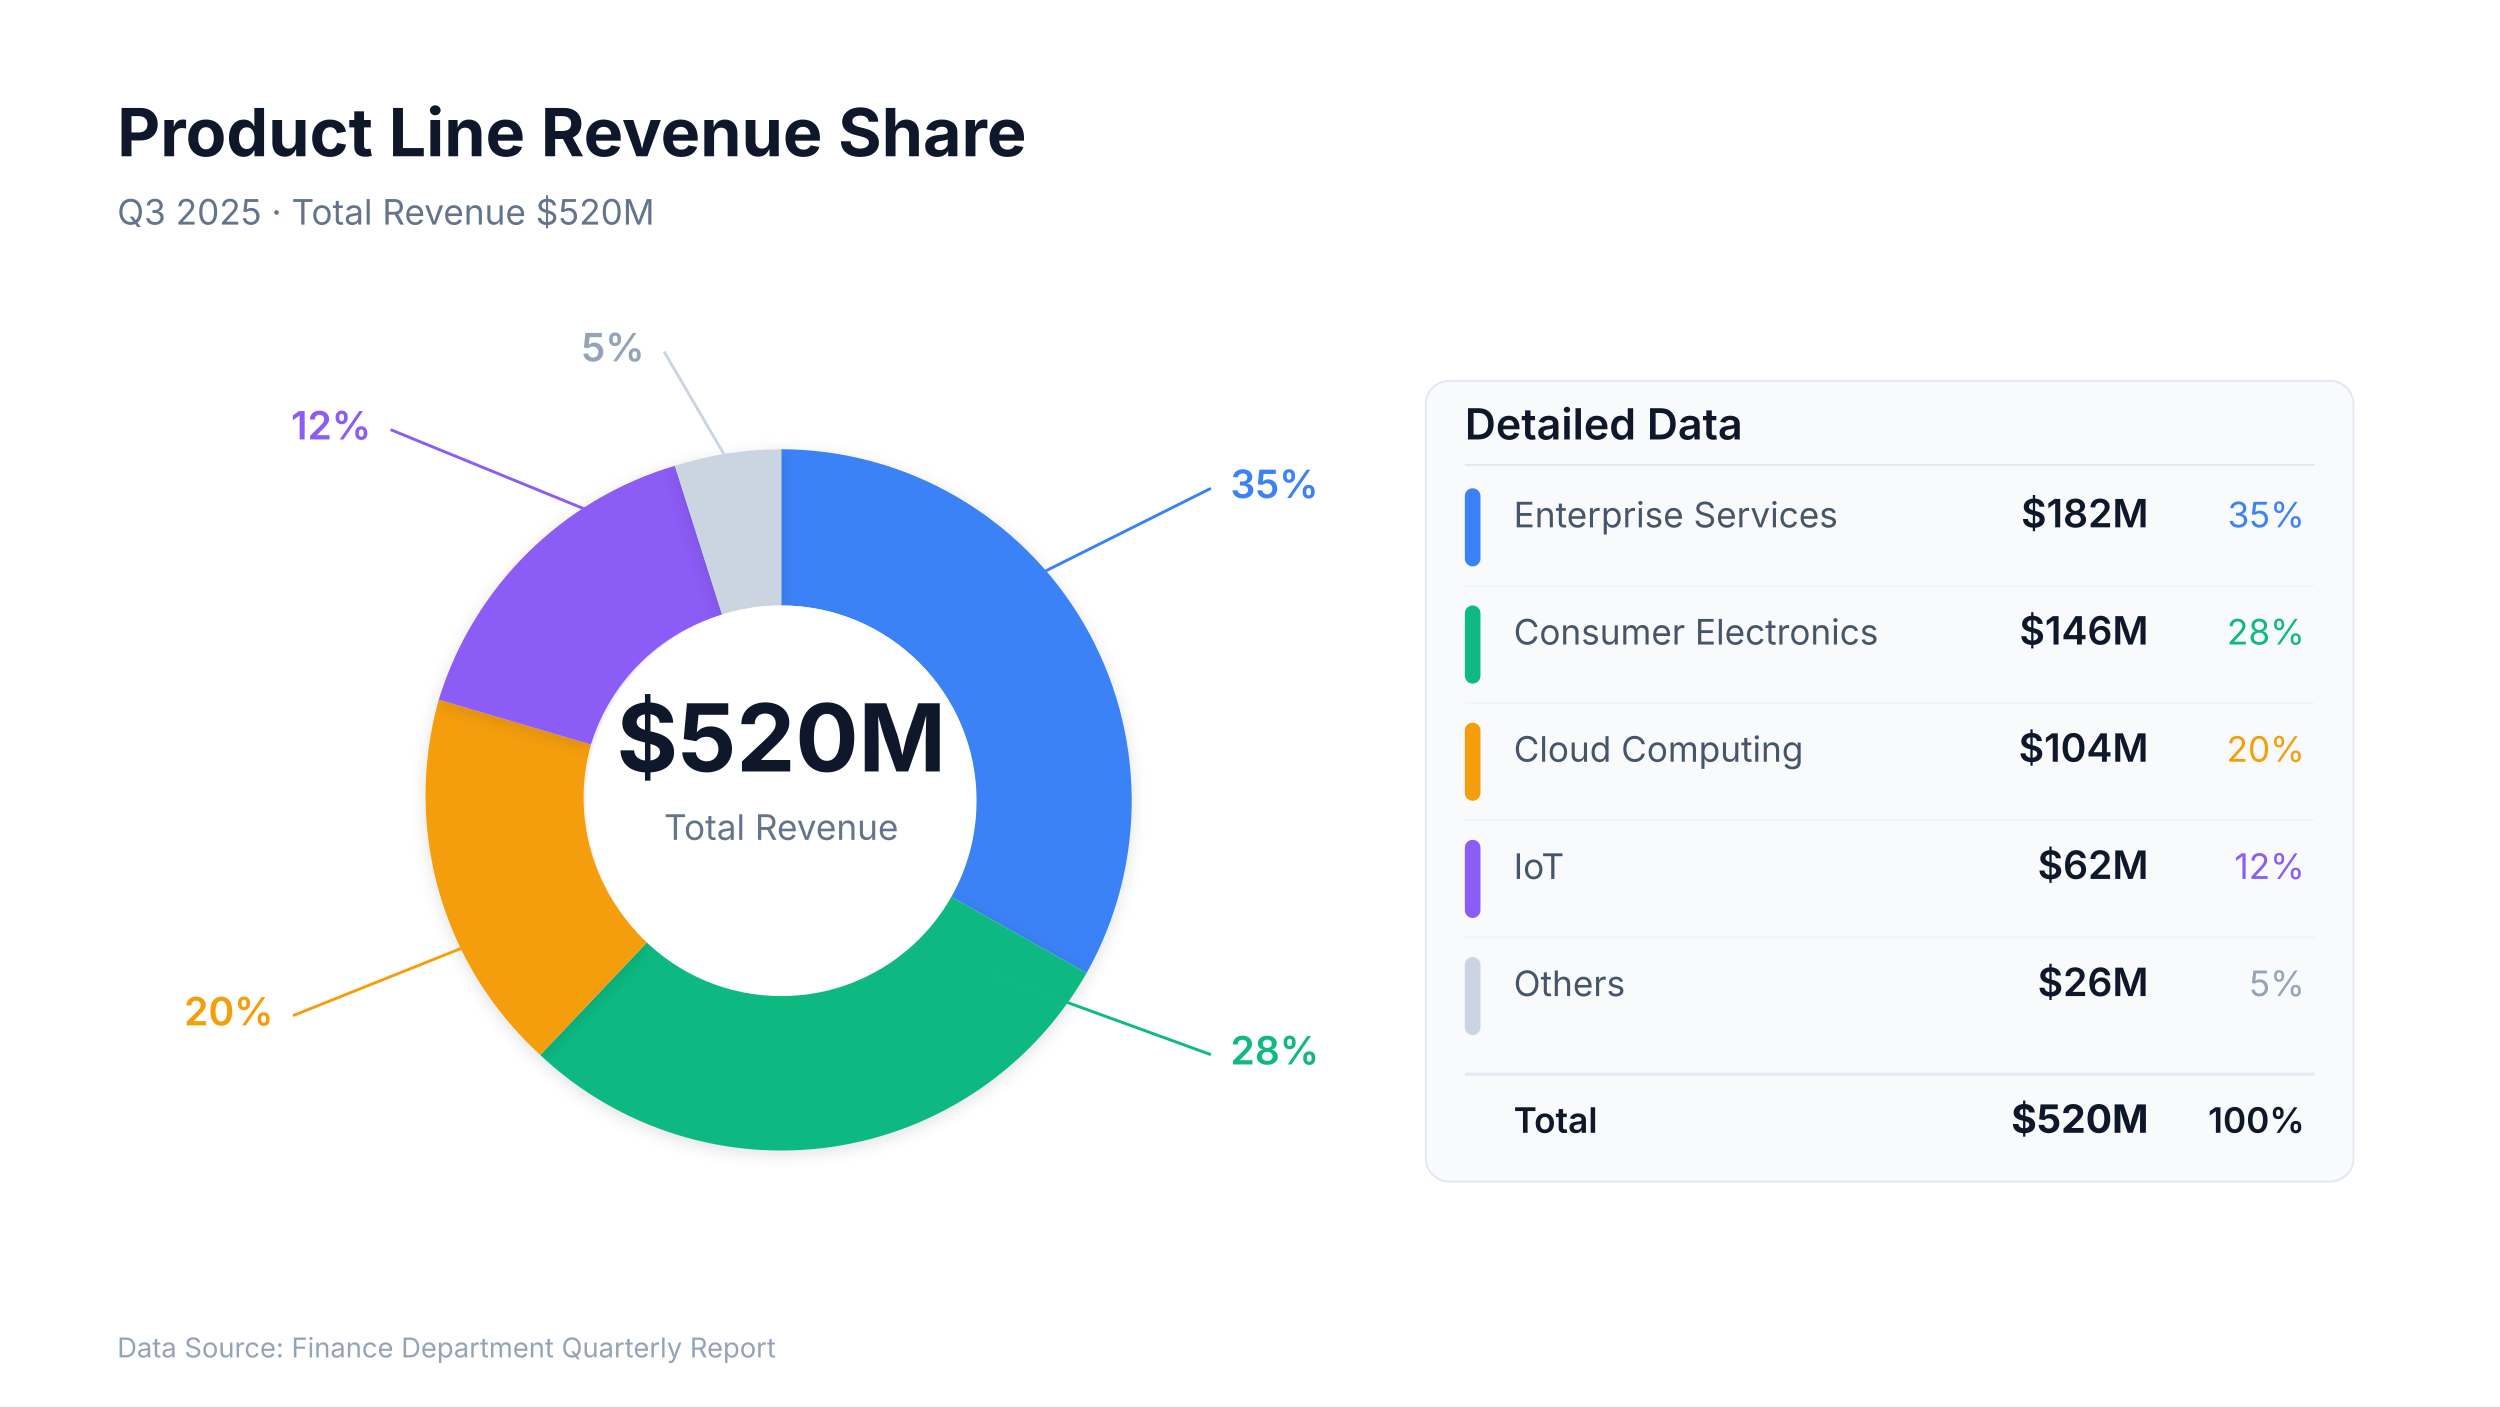
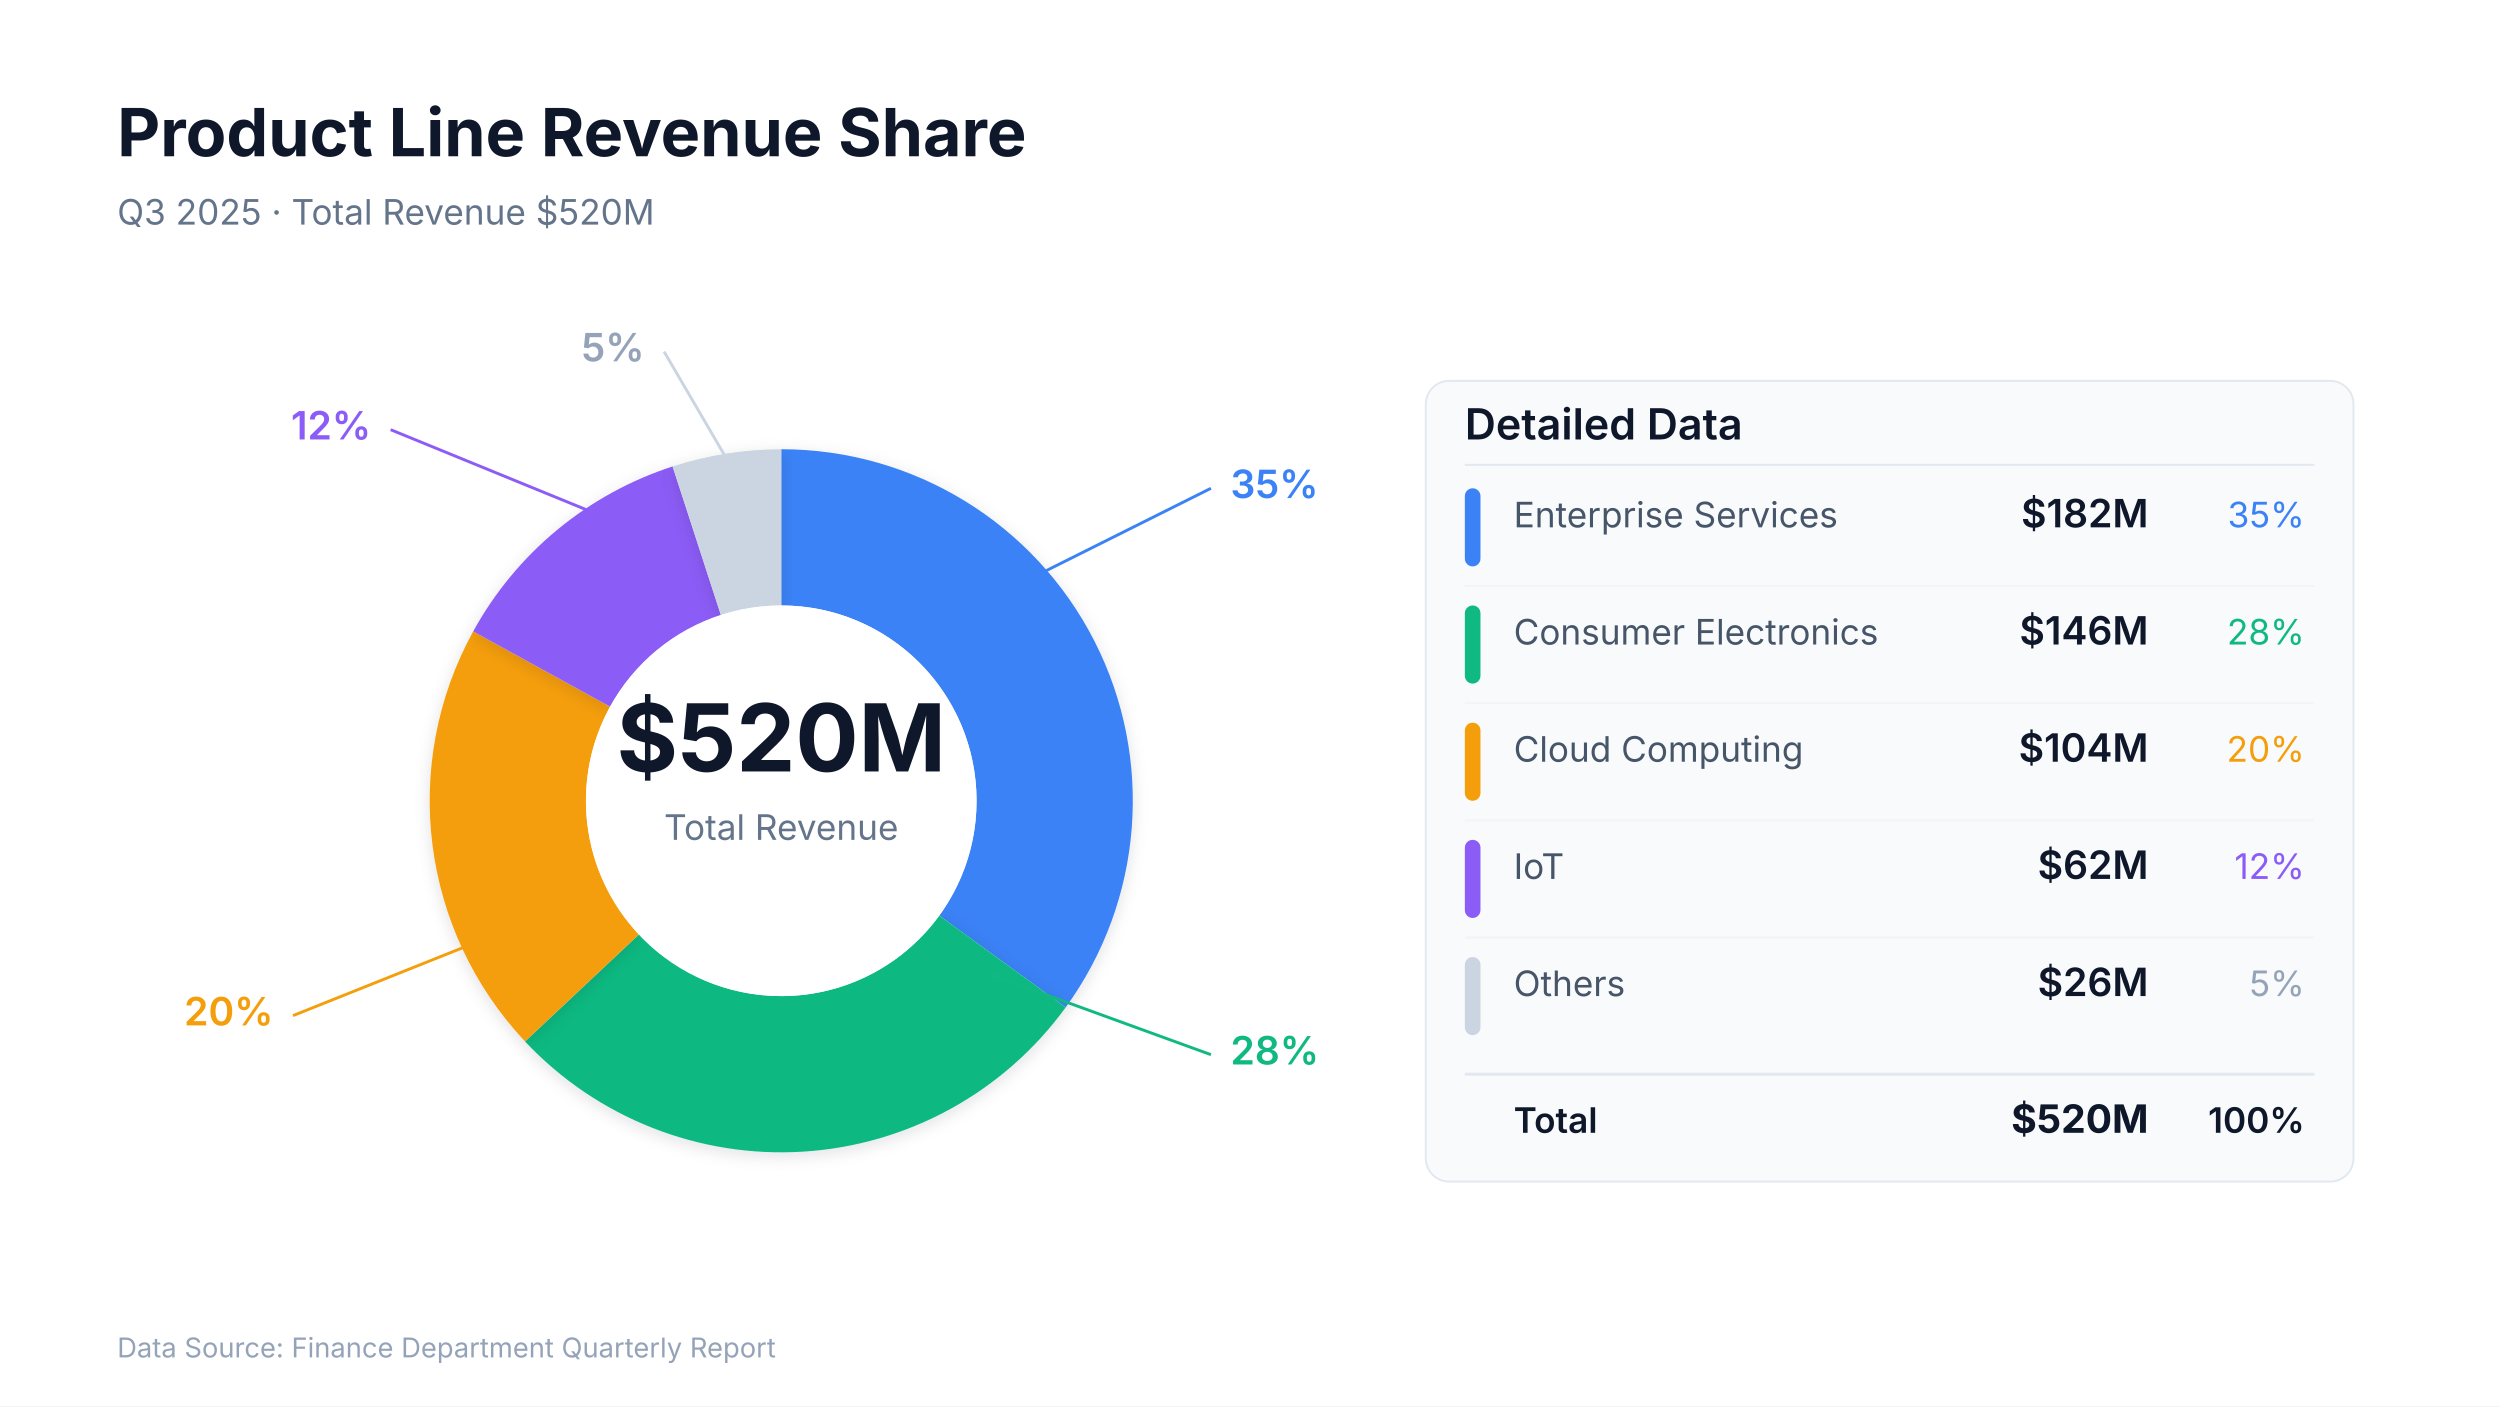
<svg xmlns="http://www.w3.org/2000/svg" viewBox="0 0 1280 720" width="1280" height="720">
  <defs>
    <filter id="sectorShadow">
      <feGaussianBlur in="SourceAlpha" stdDeviation="4" />
      <feOffset dx="0" dy="2" result="offsetblur" />
      <feFlood flood-color="#0F172A" flood-opacity="0.12" result="shadowColor" />
      <feComposite in="shadowColor" in2="offsetblur" operator="in" result="shadow" />
      <feMerge>
        <feMergeNode in="shadow" />
        <feMergeNode in="SourceGraphic" />
      </feMerge>
    </filter>
  </defs>
  <rect width="1280" height="720" fill="#FFFFFF" />
  <text x="60" y="80" font-family="-apple-system, BlinkMacSystemFont, 'Segoe UI', sans-serif" font-size="34" font-weight="bold" fill="#0F172A">Product Line Revenue Share</text>
  <text x="60" y="115" font-family="-apple-system, BlinkMacSystemFont, 'Segoe UI', sans-serif" font-size="18" fill="#64748B">Q3 2025 · Total Revenue $520M</text>
  <g id="donutChart" transform="translate(400, 410)">
    <g id="donut-sectors">
      <g id="sector-1">
-         <path d="M 0,-180 A 180,180 0 0,1 156.36,88.18 L 86.87,49.04 A 100,100 0 0,0 0,-100 Z" fill="#3B82F6" filter="url(#sectorShadow)" />
+         <path d="M 0,-180 A 180,180 0 0,1 145.62,105.80 L 80.90,58.78 A 100,100 0 0,0 0,-100 Z" fill="#3B82F6" filter="url(#sectorShadow)" />
      </g>
      <g id="sector-2">
-         <path d="M 156.36,88.18 A 180,180 0 0,1 -123.43,130.14 L -68.57,72.30 A 100,100 0 0,0 86.87,49.04 Z" fill="#10B981" filter="url(#sectorShadow)" />
+         <path d="M 145.62,105.80 A 180,180 0 0,1 -131.21,123.22 L -72.90,68.45 A 100,100 0 0,0 80.90,58.78 Z" fill="#10B981" filter="url(#sectorShadow)" />
      </g>
      <g id="sector-3">
-         <path d="M -123.43,130.14 A 180,180 0 0,1 -175.36,-51.76 L -97.42,-28.76 A 100,100 0 0,0 -68.57,72.30 Z" fill="#F59E0B" filter="url(#sectorShadow)" />
+         <path d="M -131.21,123.22 A 180,180 0 0,1 -157.74,-86.72 L -87.63,-48.18 A 100,100 0 0,0 -72.90,68.45 Z" fill="#F59E0B" filter="url(#sectorShadow)" />
      </g>
      <g id="sector-4">
-         <path d="M -175.36,-51.76 A 180,180 0 0,1 -54.46,-171.54 L -30.26,-95.30 A 100,100 0 0,0 -97.42,-28.76 Z" fill="#8B5CF6" filter="url(#sectorShadow)" />
+         <path d="M -157.74,-86.72 A 180,180 0 0,1 -55.62,-171.19 L -30.90,-95.11 A 100,100 0 0,0 -87.63,-48.18 Z" fill="#8B5CF6" filter="url(#sectorShadow)" />
      </g>
      <g id="sector-5">
-         <path d="M -54.46,-171.54 A 180,180 0 0,1 0,-180 L 0,-100 A 100,100 0 0,0 -30.26,-95.30 Z" fill="#CBD5E1" filter="url(#sectorShadow)" />
+         <path d="M -55.62,-171.19 A 180,180 0 0,1 0,-180 L 0,-100 A 100,100 0 0,0 -30.90,-95.11 Z" fill="#CBD5E1" filter="url(#sectorShadow)" />
      </g>
    </g>
    <circle cx="0" cy="0" r="100" fill="#FFFFFF" />
    <text x="0" y="-15" font-family="-apple-system, BlinkMacSystemFont, 'Segoe UI', sans-serif" font-size="48" font-weight="bold" fill="#0F172A" text-anchor="middle">$520M</text>
    <text x="0" y="20" font-family="-apple-system, BlinkMacSystemFont, 'Segoe UI', sans-serif" font-size="18" fill="#64748B" text-anchor="middle">Total Revenue</text>
  </g>
  <g id="labels">
    <g id="label-1">
      <line x1="530" y1="295" x2="620" y2="250" stroke="#3B82F6" stroke-width="1.5" />
      <circle cx="530" cy="295" r="3" fill="#3B82F6" />
      <text x="630" y="255" font-family="-apple-system, BlinkMacSystemFont, 'Segoe UI', sans-serif" font-size="20" font-weight="600" fill="#3B82F6">35%</text>
    </g>
    <g id="label-2">
      <line x1="510" y1="500" x2="620" y2="540" stroke="#10B981" stroke-width="1.5" />
      <circle cx="510" cy="500" r="3" fill="#10B981" />
      <text x="630" y="545" font-family="-apple-system, BlinkMacSystemFont, 'Segoe UI', sans-serif" font-size="20" font-weight="600" fill="#10B981">28%</text>
    </g>
    <g id="label-3">
      <line x1="250" y1="480" x2="150" y2="520" stroke="#F59E0B" stroke-width="1.5" />
      <circle cx="250" cy="480" r="3" fill="#F59E0B" />
      <text x="140" y="525" font-family="-apple-system, BlinkMacSystemFont, 'Segoe UI', sans-serif" font-size="20" font-weight="600" fill="#F59E0B" text-anchor="end">20%</text>
    </g>
    <g id="label-4">
      <line x1="310" y1="265" x2="200" y2="220" stroke="#8B5CF6" stroke-width="1.5" />
      <circle cx="310" cy="265" r="3" fill="#8B5CF6" />
      <text x="190" y="225" font-family="-apple-system, BlinkMacSystemFont, 'Segoe UI', sans-serif" font-size="20" font-weight="600" fill="#8B5CF6" text-anchor="end">12%</text>
    </g>
    <g id="label-5">
      <line x1="375" y1="240" x2="340" y2="180" stroke="#CBD5E1" stroke-width="1.5" />
      <circle cx="375" cy="240" r="3" fill="#CBD5E1" />
      <text x="330" y="185" font-family="-apple-system, BlinkMacSystemFont, 'Segoe UI', sans-serif" font-size="20" font-weight="600" fill="#94A3B8" text-anchor="end">5%</text>
    </g>
  </g>
  <g id="detailList">
    <rect x="730" y="195" width="475" height="410" rx="12" fill="#F8FAFC" stroke="#E2E8F0" stroke-width="1" />
    <text x="750" y="225" font-family="-apple-system, BlinkMacSystemFont, 'Segoe UI', sans-serif" font-size="22" font-weight="600" fill="#0F172A">Detailed Data</text>
    <line x1="750" y1="238" x2="1185" y2="238" stroke="#E2E8F0" stroke-width="1" />
    <g id="list-items">
      <g id="item-1">
        <rect x="750" y="250" width="8" height="40" rx="4" fill="#3B82F6" />
        <text x="775" y="270" font-family="-apple-system, BlinkMacSystemFont, 'Segoe UI', sans-serif" font-size="18" fill="#475569">Enterprise Services</text>
        <text x="1100" y="270" font-family="-apple-system, BlinkMacSystemFont, 'Segoe UI', sans-serif" font-size="20" font-weight="600" fill="#0F172A" text-anchor="end">$182M</text>
        <text x="1180" y="270" font-family="-apple-system, BlinkMacSystemFont, 'Segoe UI', sans-serif" font-size="18" fill="#3B82F6" text-anchor="end">35%</text>
        <line x1="750" y1="300" x2="1185" y2="300" stroke="#F1F5F9" stroke-width="1" />
      </g>
      <g id="item-2">
        <rect x="750" y="310" width="8" height="40" rx="4" fill="#10B981" />
        <text x="775" y="330" font-family="-apple-system, BlinkMacSystemFont, 'Segoe UI', sans-serif" font-size="18" fill="#475569">Consumer Electronics</text>
        <text x="1100" y="330" font-family="-apple-system, BlinkMacSystemFont, 'Segoe UI', sans-serif" font-size="20" font-weight="600" fill="#0F172A" text-anchor="end">$146M</text>
        <text x="1180" y="330" font-family="-apple-system, BlinkMacSystemFont, 'Segoe UI', sans-serif" font-size="18" fill="#10B981" text-anchor="end">28%</text>
        <line x1="750" y1="360" x2="1185" y2="360" stroke="#F1F5F9" stroke-width="1" />
      </g>
      <g id="item-3">
        <rect x="750" y="370" width="8" height="40" rx="4" fill="#F59E0B" />
        <text x="775" y="390" font-family="-apple-system, BlinkMacSystemFont, 'Segoe UI', sans-serif" font-size="18" fill="#475569">Cloud Computing</text>
        <text x="1100" y="390" font-family="-apple-system, BlinkMacSystemFont, 'Segoe UI', sans-serif" font-size="20" font-weight="600" fill="#0F172A" text-anchor="end">$104M</text>
        <text x="1180" y="390" font-family="-apple-system, BlinkMacSystemFont, 'Segoe UI', sans-serif" font-size="18" fill="#F59E0B" text-anchor="end">20%</text>
        <line x1="750" y1="420" x2="1185" y2="420" stroke="#F1F5F9" stroke-width="1" />
      </g>
      <g id="item-4">
        <rect x="750" y="430" width="8" height="40" rx="4" fill="#8B5CF6" />
        <text x="775" y="450" font-family="-apple-system, BlinkMacSystemFont, 'Segoe UI', sans-serif" font-size="18" fill="#475569">IoT</text>
        <text x="1100" y="450" font-family="-apple-system, BlinkMacSystemFont, 'Segoe UI', sans-serif" font-size="20" font-weight="600" fill="#0F172A" text-anchor="end">$62M</text>
        <text x="1180" y="450" font-family="-apple-system, BlinkMacSystemFont, 'Segoe UI', sans-serif" font-size="18" fill="#8B5CF6" text-anchor="end">12%</text>
        <line x1="750" y1="480" x2="1185" y2="480" stroke="#F1F5F9" stroke-width="1" />
      </g>
      <g id="item-5">
        <rect x="750" y="490" width="8" height="40" rx="4" fill="#CBD5E1" />
        <text x="775" y="510" font-family="-apple-system, BlinkMacSystemFont, 'Segoe UI', sans-serif" font-size="18" fill="#475569">Others</text>
        <text x="1100" y="510" font-family="-apple-system, BlinkMacSystemFont, 'Segoe UI', sans-serif" font-size="20" font-weight="600" fill="#0F172A" text-anchor="end">$26M</text>
        <text x="1180" y="510" font-family="-apple-system, BlinkMacSystemFont, 'Segoe UI', sans-serif" font-size="18" fill="#94A3B8" text-anchor="end">5%</text>
      </g>
    </g>
    <line x1="750" y1="550" x2="1185" y2="550" stroke="#E2E8F0" stroke-width="1.5" />
    <text x="775" y="580" font-family="-apple-system, BlinkMacSystemFont, 'Segoe UI', sans-serif" font-size="18" font-weight="600" fill="#0F172A">Total</text>
    <text x="1100" y="580" font-family="-apple-system, BlinkMacSystemFont, 'Segoe UI', sans-serif" font-size="20" font-weight="bold" fill="#0F172A" text-anchor="end">$520M</text>
    <text x="1180" y="580" font-family="-apple-system, BlinkMacSystemFont, 'Segoe UI', sans-serif" font-size="18" font-weight="600" fill="#0F172A" text-anchor="end">100%</text>
  </g>
  <text x="60" y="695" font-family="-apple-system, BlinkMacSystemFont, 'Segoe UI', sans-serif" font-size="14" fill="#94A3B8">Data Source: Finance Department Quarterly Report</text>
</svg>
